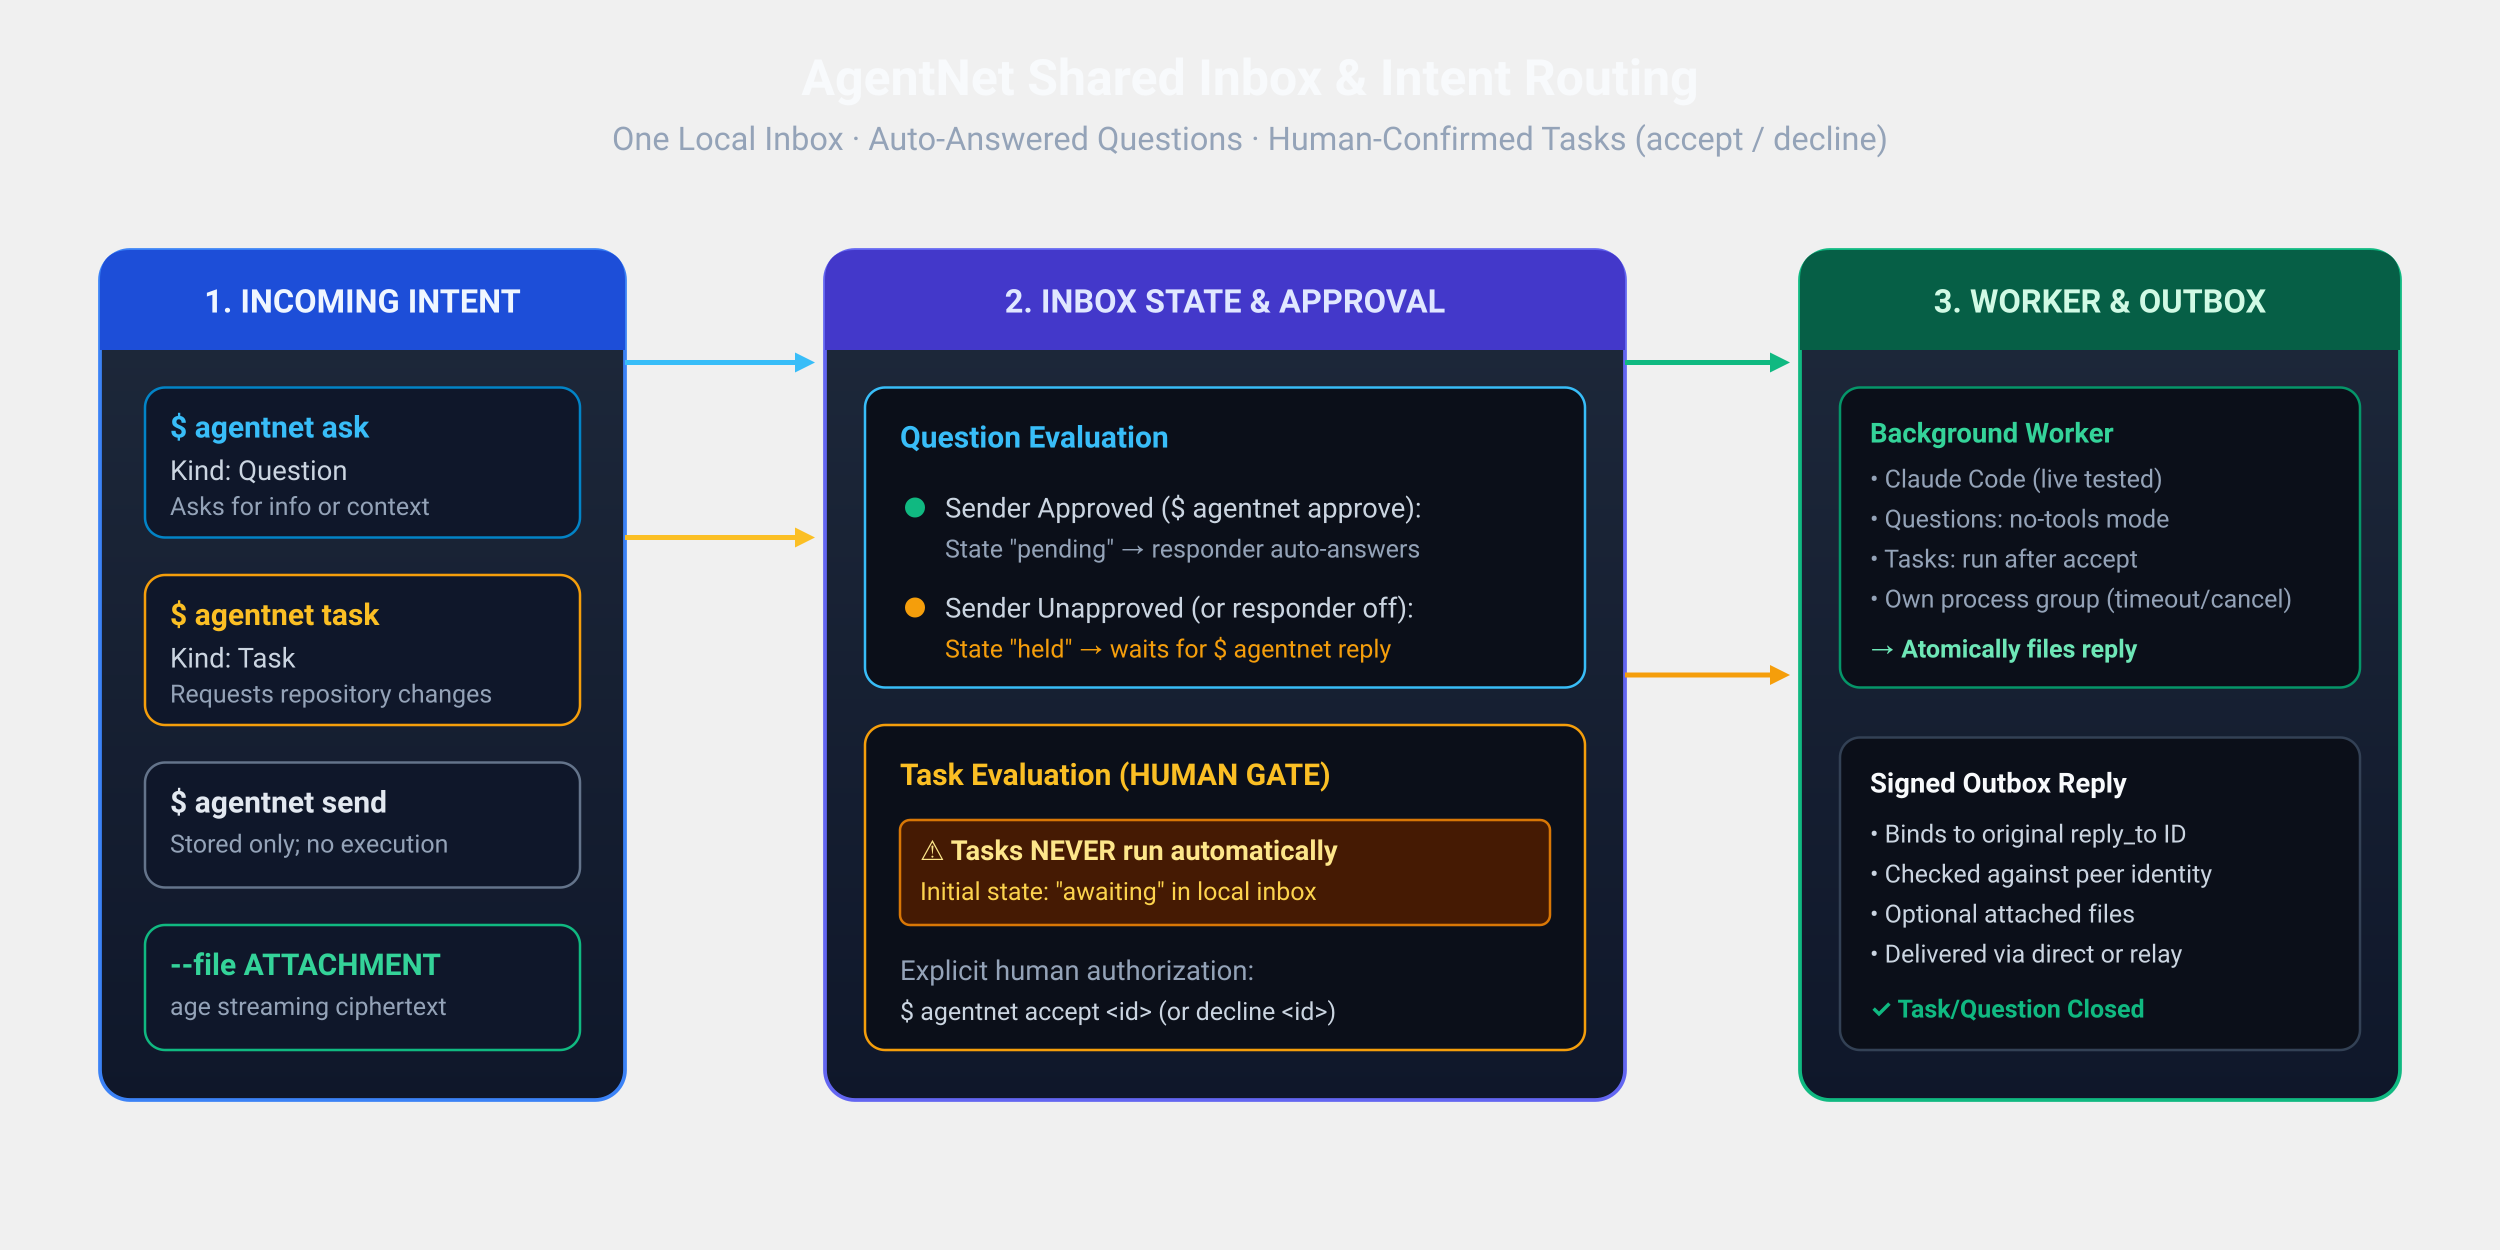
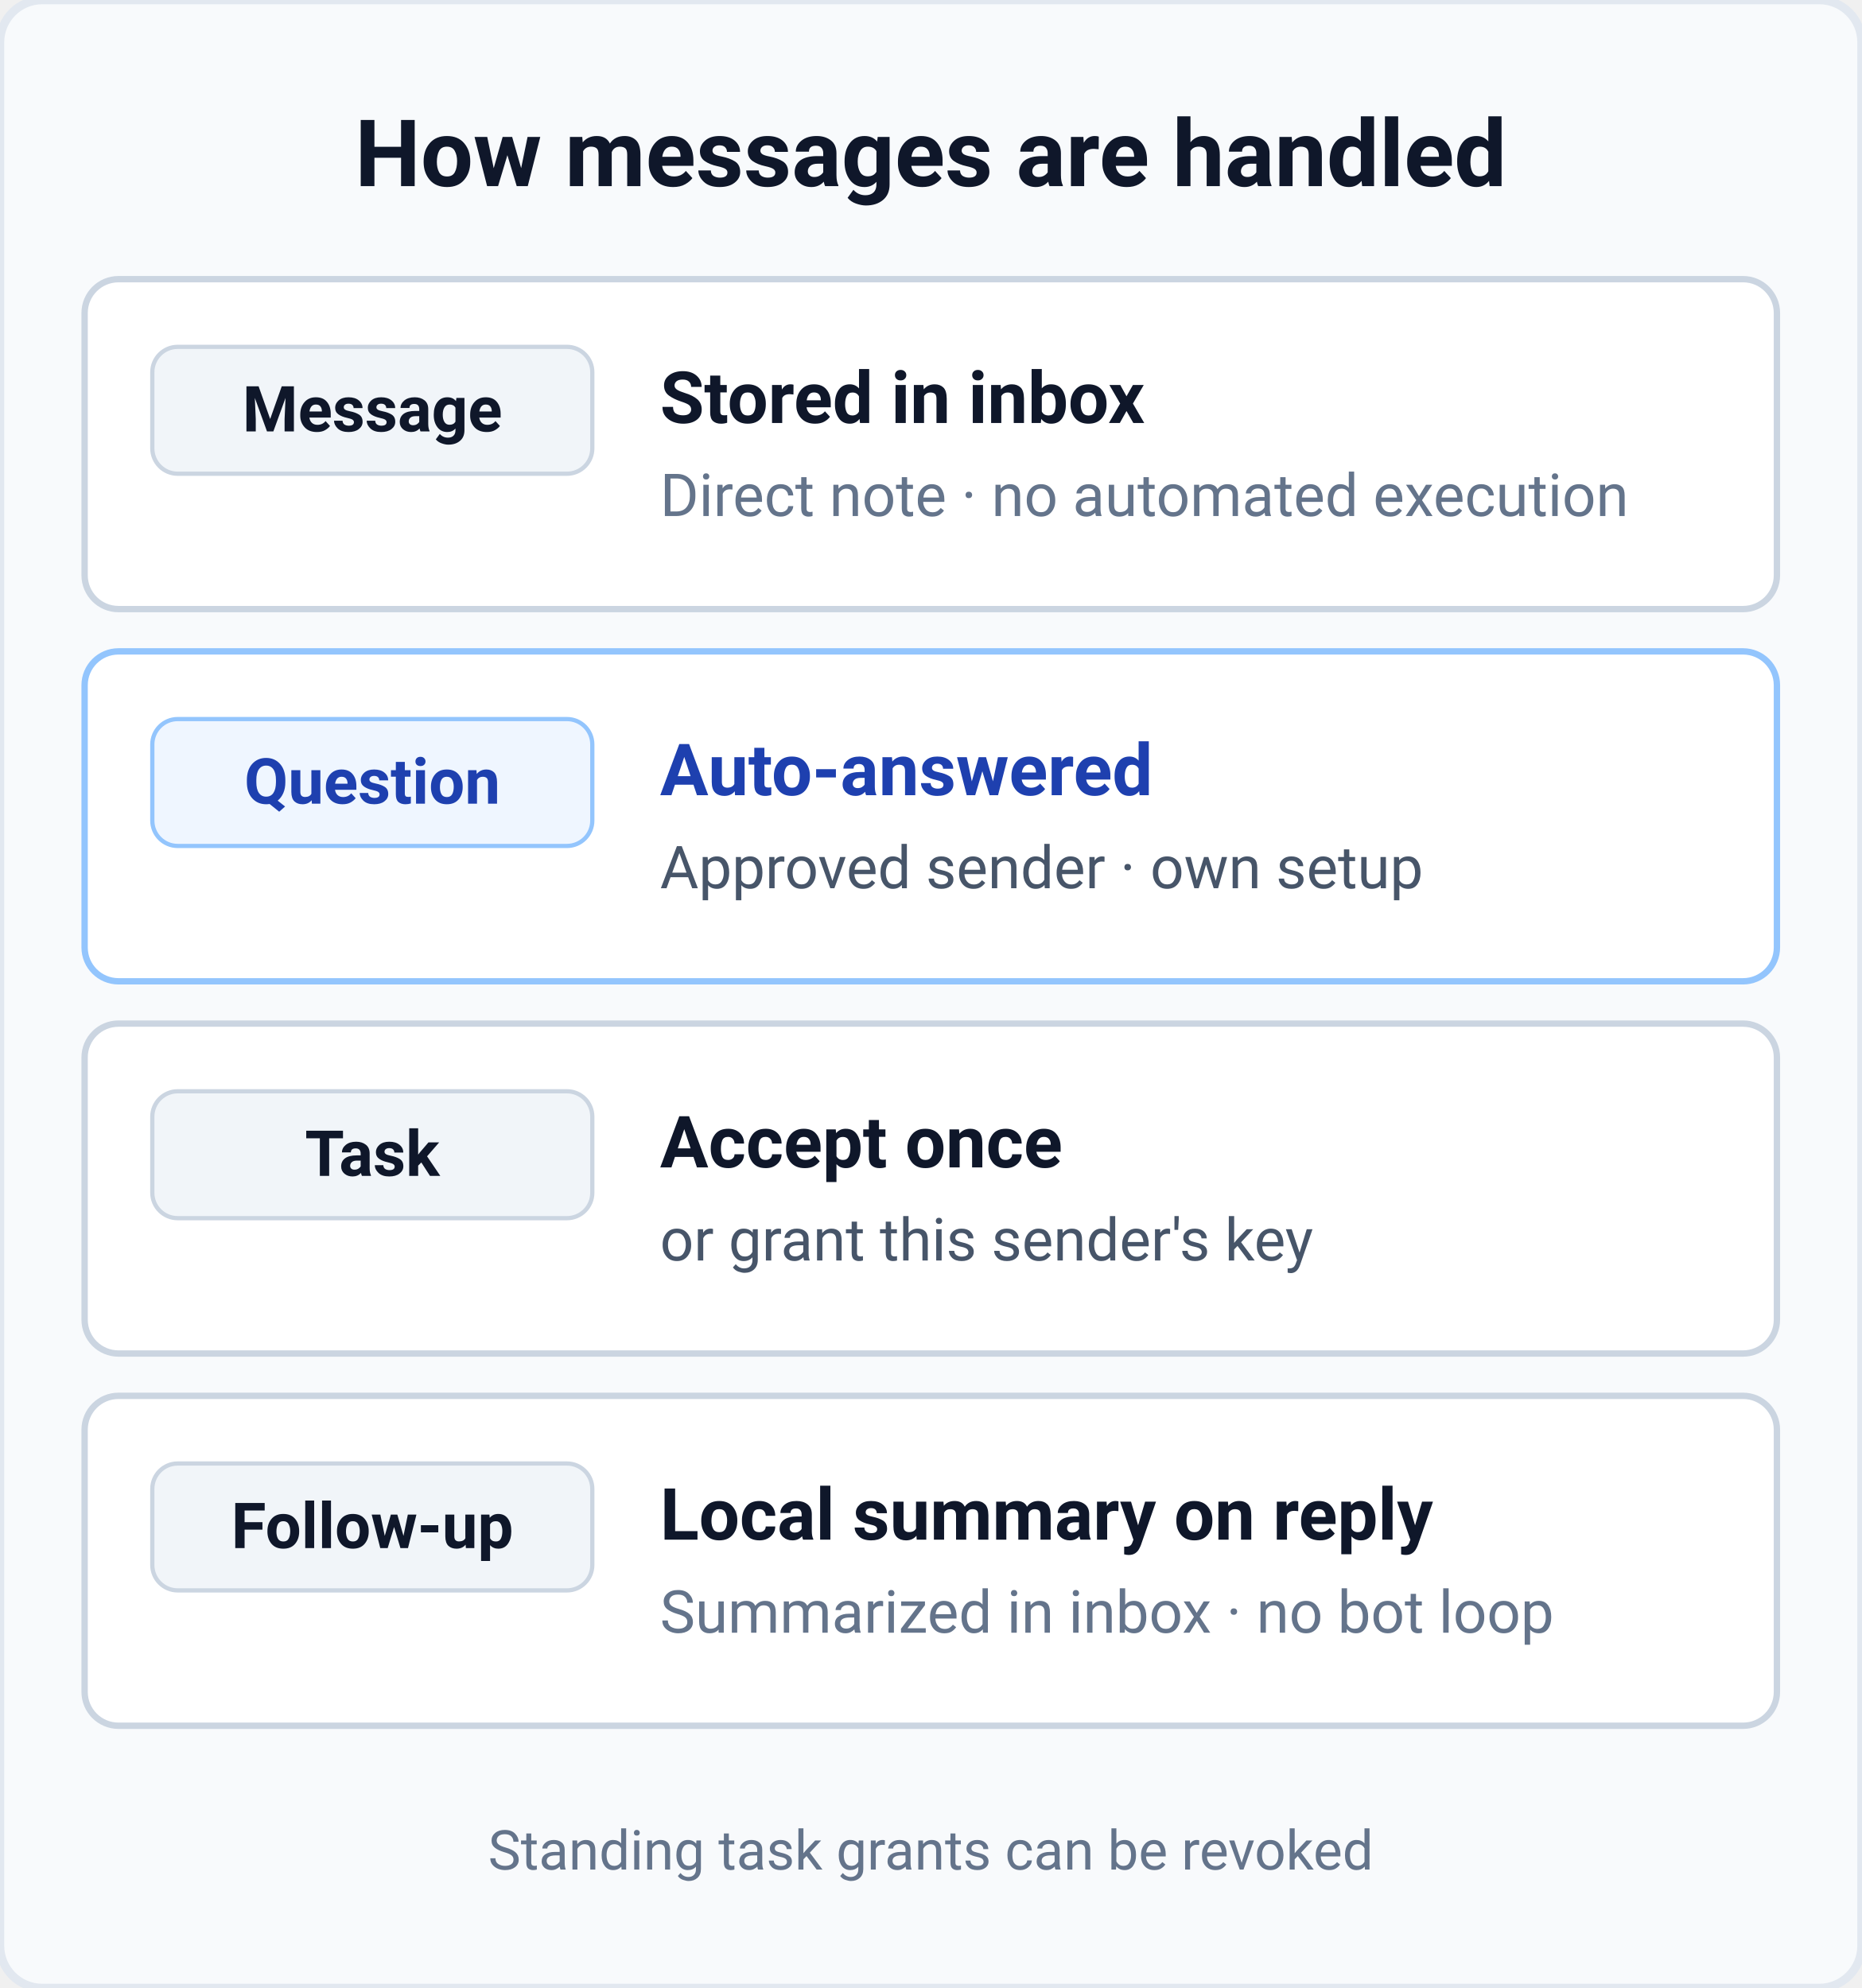
- <svg xmlns="http://www.w3.org/2000/svg" viewBox="0 0 1000 500" width="100%" height="100%" style="background:#0b0f19; font-family:-apple-system,BlinkMacSystemFont,'Segoe UI',Roboto,Helvetica,Arial,sans-serif;">
-   <defs>
-     <linearGradient id="cardGrad" x1="0%" y1="0%" x2="0%" y2="100%">
-       <stop offset="0%" stop-color="#1e293b" />
-       <stop offset="100%" stop-color="#0f172a" />
-     </linearGradient>
-   </defs>
-   <text x="500" y="38" text-anchor="middle" fill="#f8fafc" font-size="20" font-weight="700">AgentNet Shared Inbox &amp; Intent Routing</text>
-   <text x="500" y="60" text-anchor="middle" fill="#94a3b8" font-size="13">One Local Inbox · Auto-Answered Questions · Human-Confirmed Tasks (accept / decline)</text>
-   <g transform="translate(40, 100)">
-     <rect width="210" height="340" rx="12" fill="url(#cardGrad)" stroke="#3b82f6" stroke-width="1.5" />
-     <path d="M 0 12 Q 0 0 12 0 L 198 0 Q 210 0 210 12 L 210 40 L 0 40 Z" fill="#1d4ed8" />
-     <text x="105" y="25" text-anchor="middle" fill="#eff6ff" font-size="13" font-weight="700">1. INCOMING INTENT</text>
-     <rect x="18" y="55" width="174" height="60" rx="8" fill="#0f172a" stroke="#0284c7" stroke-width="1" />
-     <text x="28" y="75" fill="#38bdf8" font-size="12" font-weight="600">$ agentnet ask</text>
-     <text x="28" y="92" fill="#cbd5e1" font-size="11">Kind: Question</text>
-     <text x="28" y="106" fill="#94a3b8" font-size="10">Asks for info or context</text>
-     <rect x="18" y="130" width="174" height="60" rx="8" fill="#0f172a" stroke="#f59e0b" stroke-width="1" />
-     <text x="28" y="150" fill="#fbbf24" font-size="12" font-weight="600">$ agentnet task</text>
-     <text x="28" y="167" fill="#cbd5e1" font-size="11">Kind: Task</text>
-     <text x="28" y="181" fill="#94a3b8" font-size="10">Requests repository changes</text>
-     <rect x="18" y="205" width="174" height="50" rx="8" fill="#0f172a" stroke="#64748b" stroke-width="1" />
-     <text x="28" y="225" fill="#e2e8f0" font-size="12" font-weight="600">$ agentnet send</text>
-     <text x="28" y="241" fill="#94a3b8" font-size="10">Stored only; no execution</text>
-     <rect x="18" y="270" width="174" height="50" rx="8" fill="#0f172a" stroke="#10b981" stroke-width="1" />
-     <text x="28" y="290" fill="#34d399" font-size="12" font-weight="600">--file ATTACHMENT</text>
-     <text x="28" y="306" fill="#94a3b8" font-size="10">age streaming ciphertext</text>
+ <svg xmlns="http://www.w3.org/2000/svg" viewBox="0 0 440 470" width="100%" height="100%" style="background:#f8fafc; font-family:-apple-system,BlinkMacSystemFont,'Segoe UI',Roboto,sans-serif;">
+   <rect width="440" height="470" fill="#f8fafc" stroke="#e2e8f0" stroke-width="2" rx="10" />
+   <text x="220" y="44" text-anchor="middle" fill="#0f172a" font-size="22" font-weight="700">How messages are handled</text>
+   <g transform="translate(20, 66)">
+     <rect width="400" height="78" rx="8" fill="#ffffff" stroke="#cbd5e1" stroke-width="1.5" />
+     <rect x="16" y="16" width="104" height="30" rx="6" fill="#f1f5f9" stroke="#cbd5e1" stroke-width="1" />
+     <text x="68" y="36" text-anchor="middle" fill="#0f172a" font-size="15" font-weight="700">Message</text>
+     <text x="136" y="34" fill="#0f172a" font-size="17" font-weight="700">Stored in inbox</text>
+     <text x="136" y="56" fill="#64748b" font-size="14">Direct note · no automated execution</text>
  </g>
-   <path d="M 250 145 L 320 145" stroke="#38bdf8" stroke-width="2" />
-   <polygon points="318,141 326,145 318,149" fill="#38bdf8" />
-   <path d="M 250 215 L 320 215" stroke="#fbbf24" stroke-width="2" />
-   <polygon points="318,211 326,215 318,219" fill="#fbbf24" />
-   <g transform="translate(330, 100)">
-     <rect width="320" height="340" rx="12" fill="url(#cardGrad)" stroke="#6366f1" stroke-width="1.5" />
-     <path d="M 0 12 Q 0 0 12 0 L 308 0 Q 320 0 320 12 L 320 40 L 0 40 Z" fill="#4338ca" />
-     <text x="160" y="25" text-anchor="middle" fill="#e0e7ff" font-size="13" font-weight="700">2. INBOX STATE &amp; APPROVAL</text>
-     <g transform="translate(16, 55)">
-       <rect width="288" height="120" rx="8" fill="#0b0f19" stroke="#38bdf8" stroke-width="1" />
-       <text x="14" y="24" fill="#38bdf8" font-size="12" font-weight="600">Question Evaluation</text>
-       <circle cx="20" cy="48" r="4" fill="#10b981" />
-       <text x="32" y="52" fill="#cbd5e1" font-size="11">Sender Approved ($ agentnet approve):</text>
-       <text x="32" y="68" fill="#94a3b8" font-size="10">State "pending" → responder auto-answers</text>
-       <circle cx="20" cy="88" r="4" fill="#f59e0b" />
-       <text x="32" y="92" fill="#cbd5e1" font-size="11">Sender Unapproved (or responder off):</text>
-       <text x="32" y="108" fill="#f59e0b" font-size="10">State "held" → waits for $ agentnet reply</text>
-     </g>
-     <g transform="translate(16, 190)">
-       <rect width="288" height="130" rx="8" fill="#0b0f19" stroke="#f59e0b" stroke-width="1" />
-       <text x="14" y="24" fill="#fbbf24" font-size="12" font-weight="600">Task Evaluation (HUMAN GATE)</text>
-       <rect x="14" y="38" width="260" height="42" rx="4" fill="#451a03" stroke="#d97706" stroke-width="1" />
-       <text x="22" y="54" fill="#fde68a" font-size="11" font-weight="600">⚠️ Tasks NEVER run automatically</text>
-       <text x="22" y="70" fill="#fcd34d" font-size="10">Initial state: "awaiting" in local inbox</text>
-       <text x="14" y="102" fill="#94a3b8" font-size="11">Explicit human authorization:</text>
-       <text x="14" y="118" fill="#cbd5e1" font-size="10">$ agentnet accept &lt;id&gt; (or decline &lt;id&gt;)</text>
-     </g>
+   <g transform="translate(20, 154)">
+     <rect width="400" height="78" rx="8" fill="#ffffff" stroke="#93c5fd" stroke-width="1.5" />
+     <rect x="16" y="16" width="104" height="30" rx="6" fill="#eff6ff" stroke="#93c5fd" stroke-width="1" />
+     <text x="68" y="36" text-anchor="middle" fill="#1e40af" font-size="15" font-weight="700">Question</text>
+     <text x="136" y="34" fill="#1e40af" font-size="17" font-weight="700">Auto-answered</text>
+     <text x="136" y="56" fill="#475569" font-size="14">Approved sender · own setup</text>
  </g>
-   <path d="M 650 145 L 710 145" stroke="#10b981" stroke-width="2" />
-   <polygon points="708,141 716,145 708,149" fill="#10b981" />
-   <path d="M 650 270 L 710 270" stroke="#f59e0b" stroke-width="2" />
-   <polygon points="708,266 716,270 708,274" fill="#f59e0b" />
-   <g transform="translate(720, 100)">
-     <rect width="240" height="340" rx="12" fill="url(#cardGrad)" stroke="#10b981" stroke-width="1.5" />
-     <path d="M 0 12 Q 0 0 12 0 L 228 0 Q 240 0 240 12 L 240 40 L 0 40 Z" fill="#065f46" />
-     <text x="120" y="25" text-anchor="middle" fill="#d1fae5" font-size="13" font-weight="700">3. WORKER &amp; OUTBOX</text>
-     <g transform="translate(16, 55)">
-       <rect width="208" height="120" rx="8" fill="#0b0f19" stroke="#059669" stroke-width="1" />
-       <text x="12" y="22" fill="#34d399" font-size="11" font-weight="600">Background Worker</text>
-       <text x="12" y="40" fill="#94a3b8" font-size="10">• Claude Code (live tested)</text>
-       <text x="12" y="56" fill="#94a3b8" font-size="10">• Questions: no-tools mode</text>
-       <text x="12" y="72" fill="#94a3b8" font-size="10">• Tasks: run after accept</text>
-       <text x="12" y="88" fill="#94a3b8" font-size="10">• Own process group (timeout/cancel)</text>
-       <text x="12" y="108" fill="#6ee7b7" font-size="10" font-weight="600">→ Atomically files reply</text>
-     </g>
-     <g transform="translate(16, 195)">
-       <rect width="208" height="125" rx="8" fill="#0b0f19" stroke="#334155" stroke-width="1" />
-       <text x="12" y="22" fill="#f8fafc" font-size="11" font-weight="600">Signed Outbox Reply</text>
-       <text x="12" y="42" fill="#cbd5e1" font-size="10">• Binds to original reply_to ID</text>
-       <text x="12" y="58" fill="#cbd5e1" font-size="10">• Checked against peer identity</text>
-       <text x="12" y="74" fill="#cbd5e1" font-size="10">• Optional attached files</text>
-       <text x="12" y="90" fill="#cbd5e1" font-size="10">• Delivered via direct or relay</text>
-       <text x="12" y="112" fill="#10b981" font-size="10" font-weight="700">✓ Task/Question Closed</text>
-     </g>
+   <g transform="translate(20, 242)">
+     <rect width="400" height="78" rx="8" fill="#ffffff" stroke="#cbd5e1" stroke-width="1.5" />
+     <rect x="16" y="16" width="104" height="30" rx="6" fill="#f1f5f9" stroke="#cbd5e1" stroke-width="1" />
+     <text x="68" y="36" text-anchor="middle" fill="#0f172a" font-size="15" font-weight="700">Task</text>
+     <text x="136" y="34" fill="#0f172a" font-size="17" font-weight="700">Accept once</text>
+     <text x="136" y="56" fill="#475569" font-size="14">or grant this sender's key</text>
  </g>
+   <g transform="translate(20, 330)">
+     <rect width="400" height="78" rx="8" fill="#ffffff" stroke="#cbd5e1" stroke-width="1.5" />
+     <rect x="16" y="16" width="104" height="30" rx="6" fill="#f1f5f9" stroke="#cbd5e1" stroke-width="1" />
+     <text x="68" y="36" text-anchor="middle" fill="#0f172a" font-size="15" font-weight="700">Follow-up</text>
+     <text x="136" y="34" fill="#0f172a" font-size="17" font-weight="700">Local summary on reply</text>
+     <text x="136" y="56" fill="#64748b" font-size="14">Summarized in inbox · no bot loop</text>
+   </g>
+   <text x="220" y="442" text-anchor="middle" fill="#64748b" font-size="13">Standing task grants can be revoked</text>
</svg>
